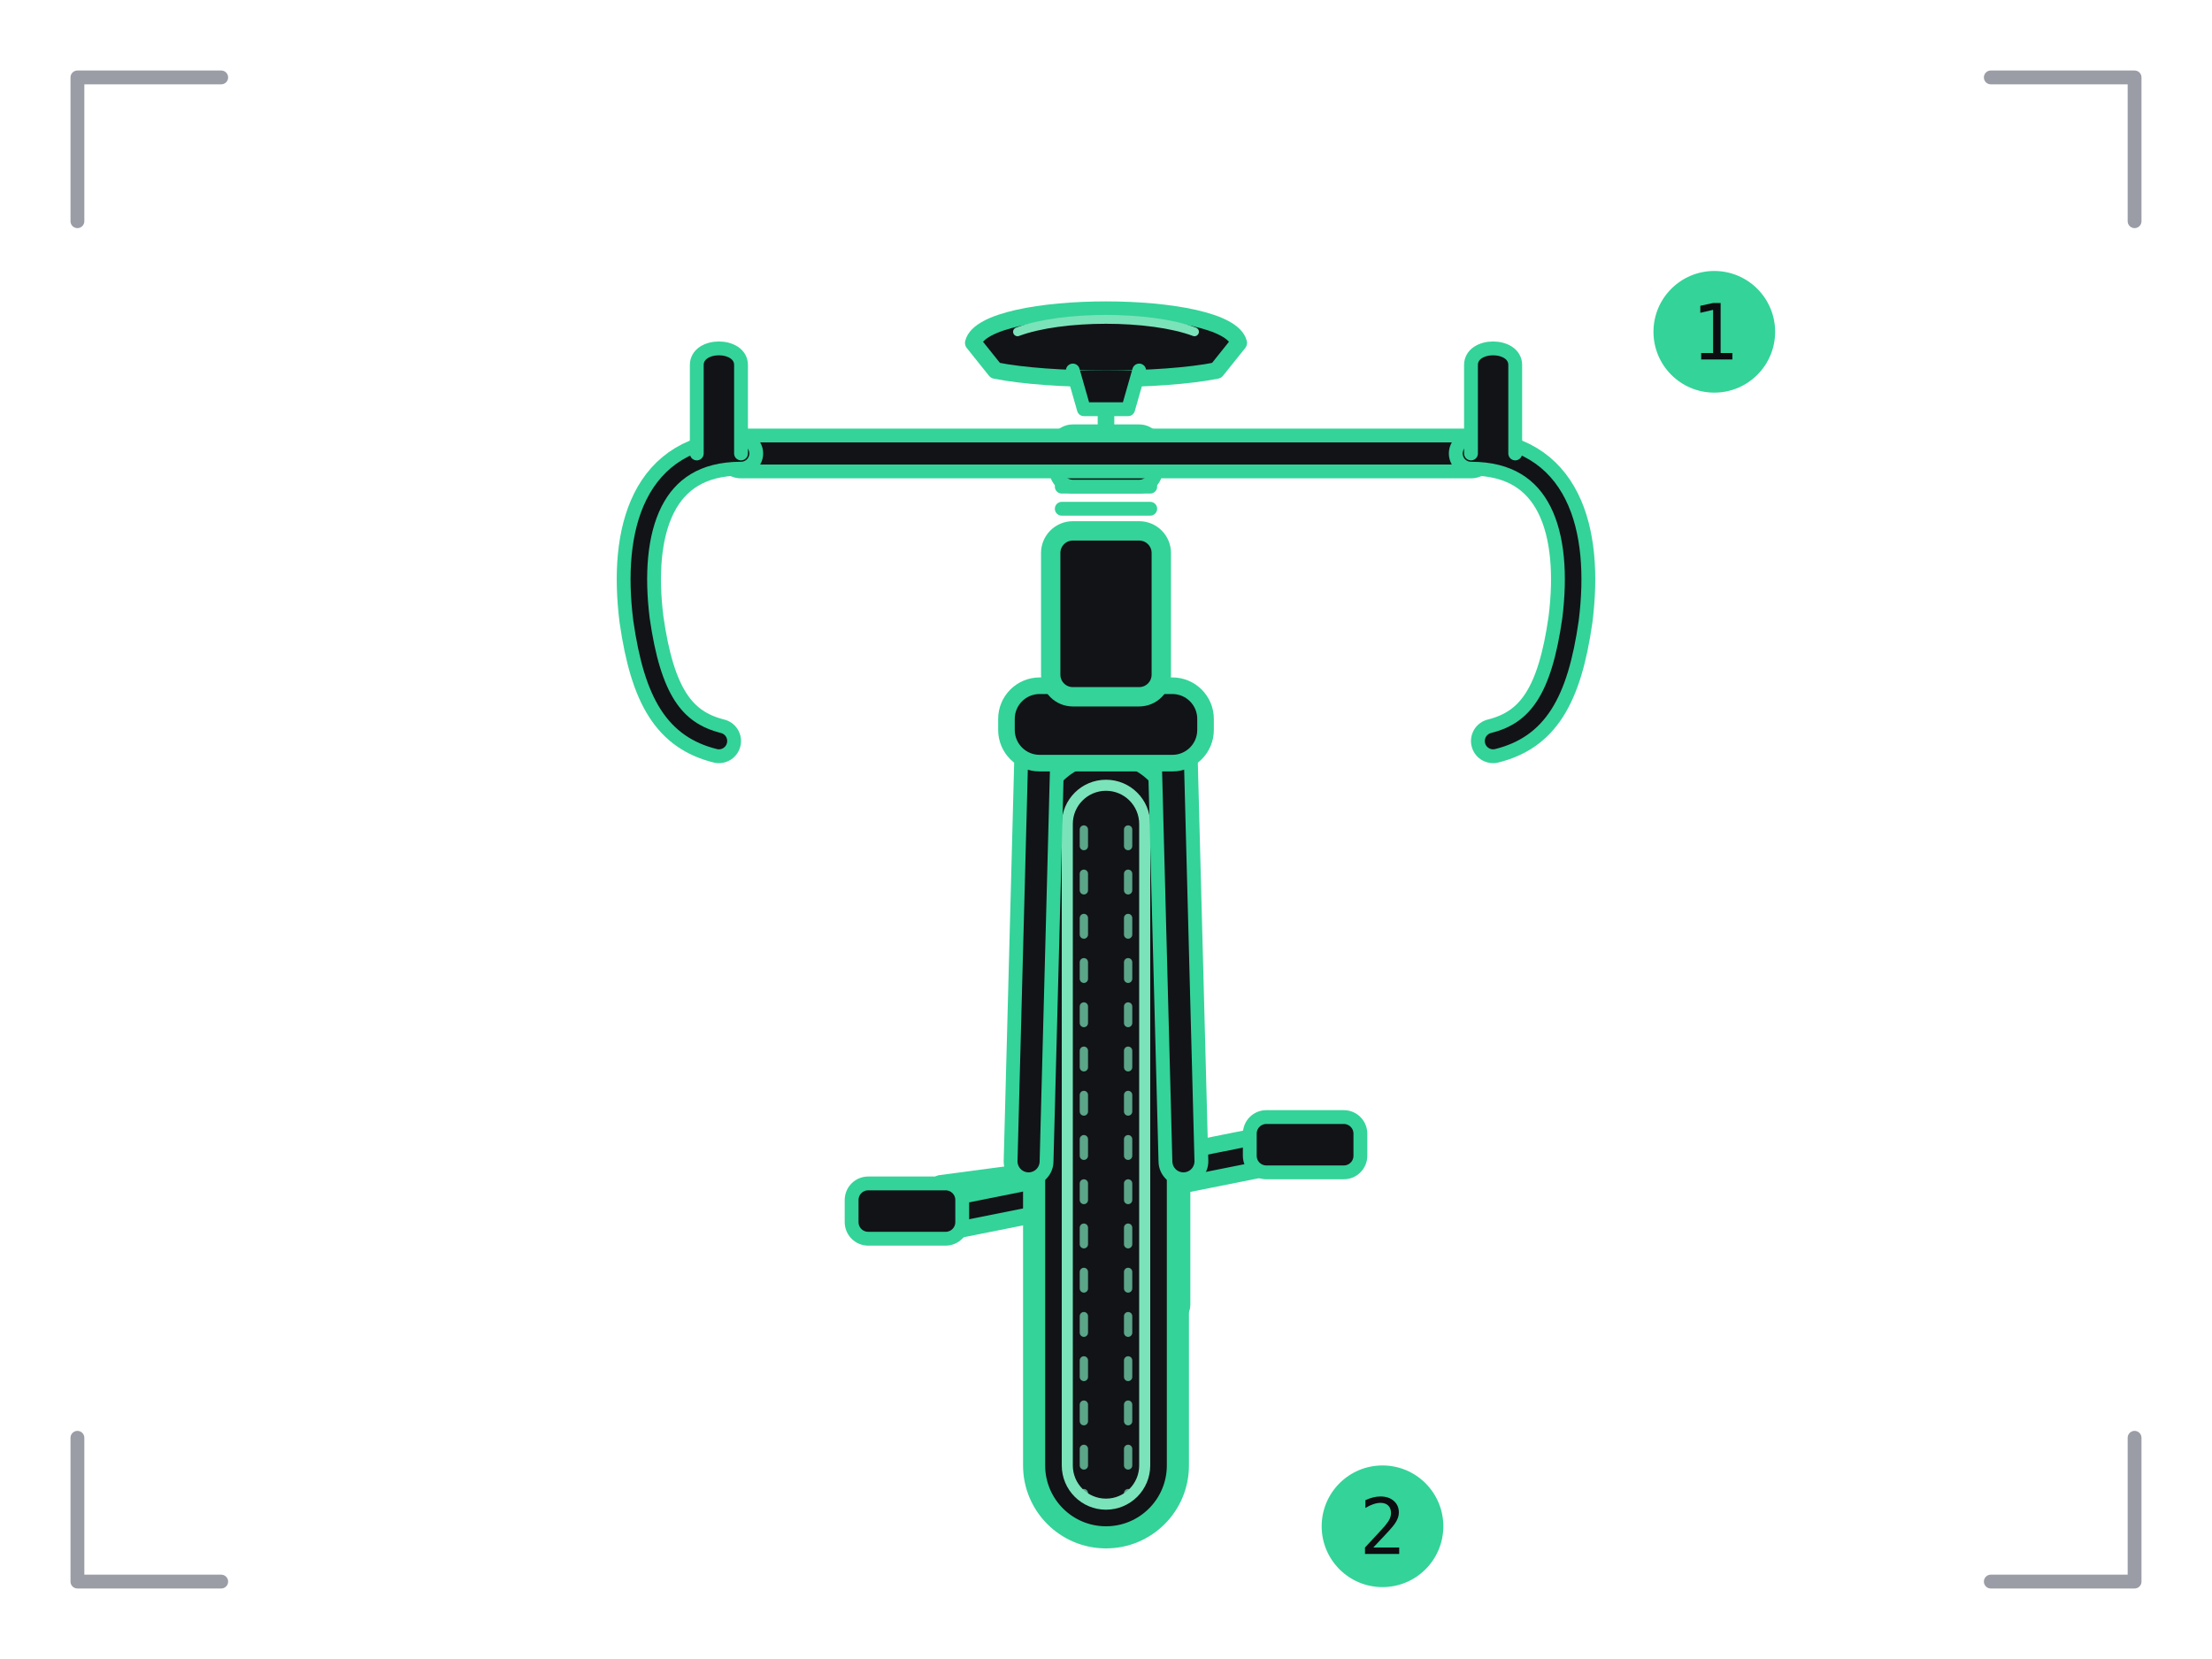
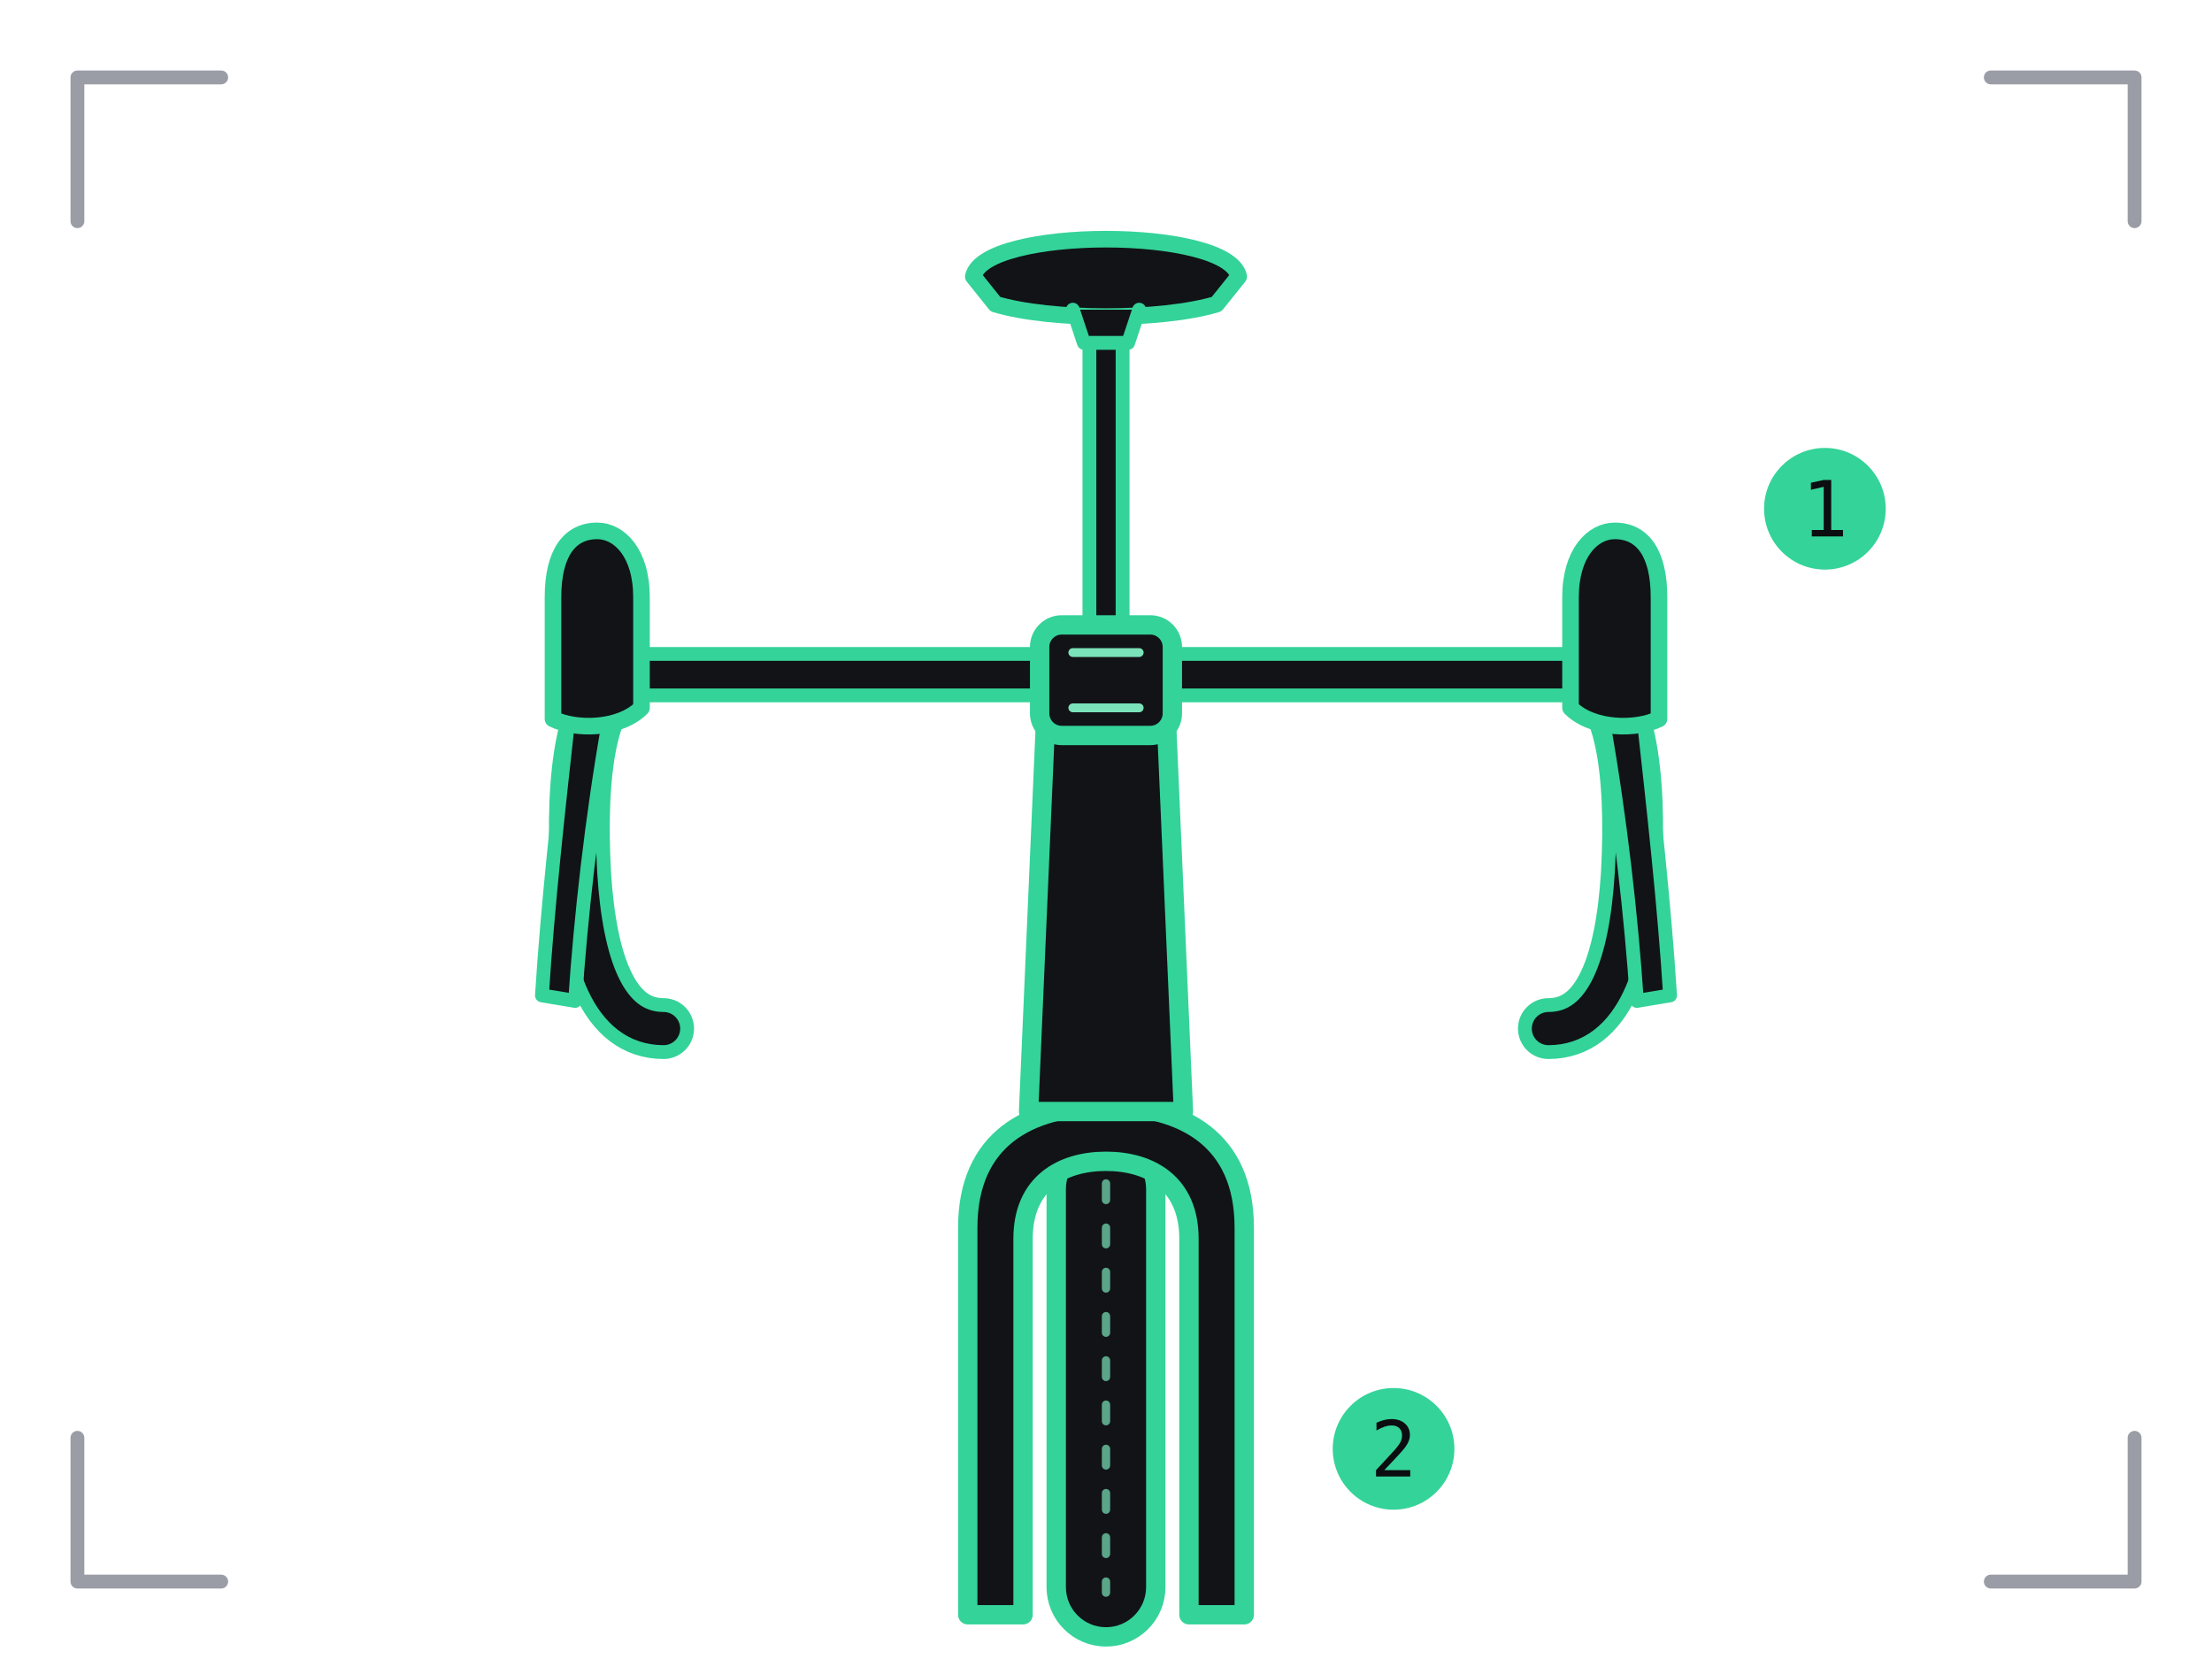
<svg xmlns="http://www.w3.org/2000/svg" viewBox="0 0 400 300" fill="none" stroke-linecap="round" stroke-linejoin="round">
  <g stroke="#9A9CA6" stroke-width="2.5" fill="none">
    <path d="M14 40V14h26M360 14h26v26M386 260v26h-26M40 286H14v-26" />
  </g>
-   <path d="M170 214L230 206" stroke="#34D399" stroke-width="3" />
-   <path d="M200 214L170 220" stroke="#34D399" stroke-width="9" fill="none" />
-   <path d="M200 214L170 220" stroke="#111317" stroke-width="3" fill="none" />
-   <path d="M200 214L230 208" stroke="#34D399" stroke-width="9" fill="none" />
-   <path d="M200 214L230 208" stroke="#111317" stroke-width="3" fill="none" />
-   <rect x="154" y="214" width="20" height="10" rx="3" fill="#111317" stroke="#34D399" stroke-width="2.5" />
-   <rect x="226" y="202" width="20" height="10" rx="3" fill="#111317" stroke="#34D399" stroke-width="2.5" />
-   <rect x="209" y="186" width="5" height="52" rx="2" fill="#111317" stroke="#34D399" stroke-width="2.5" />
-   <rect x="187" y="136" width="26" height="142" rx="13" fill="#111317" stroke="#34D399" stroke-width="4" />
-   <rect x="193" y="142" width="14" height="130" rx="7" stroke="#7BE3B9" stroke-width="2" />
-   <path d="M196 150v120M204 150v120" stroke="#7BE3B9" stroke-width="1.5" stroke-dasharray="3 5" opacity=".7" />
-   <path d="M188 134L186 210" stroke="#34D399" stroke-width="9" fill="none" />
-   <path d="M188 134L186 210" stroke="#111317" stroke-width="4.0" fill="none" />
-   <path d="M212 134L214 210" stroke="#34D399" stroke-width="9" fill="none" />
-   <path d="M212 134L214 210" stroke="#111317" stroke-width="4.0" fill="none" />
-   <rect x="182" y="124" width="36" height="14" rx="6" fill="#111317" stroke="#34D399" stroke-width="3" />
-   <rect x="190" y="96" width="20" height="30" rx="4" fill="#111317" stroke="#34D399" stroke-width="3.5" />
-   <path d="M192 92h16M192 88h16" stroke="#34D399" stroke-width="2.5" />
-   <rect x="191" y="78" width="18" height="10" rx="3" fill="#111317" stroke="#34D399" stroke-width="2.5" />
-   <path d="M134 82H266" stroke="#34D399" stroke-width="9" fill="none" />
-   <path d="M134 82H266" stroke="#111317" stroke-width="4.0" fill="none" />
-   <path d="M134 82C118 82 114 96 116 112C118 126 122 132 130 134" stroke="#34D399" stroke-width="8" fill="none" />
-   <path d="M134 82C118 82 114 96 116 112C118 126 122 132 130 134" stroke="#111317" stroke-width="3.0" fill="none" />
-   <path d="M266 82C282 82 286 96 284 112C282 126 278 132 270 134" stroke="#34D399" stroke-width="8" fill="none" />
-   <path d="M266 82C282 82 286 96 284 112C282 126 278 132 270 134" stroke="#111317" stroke-width="3.0" fill="none" />
-   <path d="M126 82v-16c0-4 8-4 8 0v16M266 82v-16c0-4 8-4 8 0v16" fill="#111317" stroke="#34D399" stroke-width="2.5" />
-   <path d="M200 70V78" stroke="#34D399" stroke-width="3" />
-   <path d="M176 62C178 54 222 54 224 62L220 67C210 69 190 69 180 67Z" fill="#111317" stroke="#34D399" stroke-width="3" />
-   <path d="M194 67L196 74H204L206 67" fill="#111317" stroke="#34D399" stroke-width="2.5" />
-   <path d="M184 60C192 57 208 57 216 60" stroke="#7BE3B9" stroke-width="1.6" />
+   <rect x="191" y="206" width="18" height="90" rx="9" fill="#111317" stroke="#34D399" stroke-width="3.5" />
+   <path d="M200 214v74" stroke="#7BE3B9" stroke-width="1.5" stroke-dasharray="3 5" opacity=".7" />
+   <path d="M175 292V222C175 206 186 200 200 200C214 200 225 206 225 222V292H215V224C215 214 208 210 200 210C192 210 185 214 185 224V292Z" fill="#111317" stroke="#34D399" stroke-width="3.5" />
+   <path d="M189 132H211L214 201H186Z" fill="#111317" stroke="#34D399" stroke-width="3.5" />
+   <rect x="197" y="56" width="6" height="58" rx="2" fill="#111317" stroke="#34D399" stroke-width="2.5" />
+   <path d="M176 50C178 41 222 41 224 50L220 55C210 58 190 58 180 55Z" fill="#111317" stroke="#34D399" stroke-width="3" />
+   <path d="M194 56L196 62H204L206 56" fill="#111317" stroke="#34D399" stroke-width="2.5" />
+   <path d="M286 122C294 124 296 140 295 158C294 174 290 186 280 186" stroke="#34D399" stroke-width="11" fill="none" />
+   <path d="M286 122C294 124 296 140 295 158C294 174 290 186 280 186" stroke="#111317" stroke-width="6.0" fill="none" />
+   <path d="M114 122C106 124 104 140 105 158C106 174 110 186 120 186" stroke="#34D399" stroke-width="11" fill="none" />
+   <path d="M114 122C106 124 104 140 105 158C106 174 110 186 120 186" stroke="#111317" stroke-width="6.0" fill="none" />
+   <path d="M112 122H288" stroke="#34D399" stroke-width="10" fill="none" />
+   <path d="M112 122H288" stroke="#111317" stroke-width="5.0" fill="none" />
+   <rect x="188" y="113" width="24" height="20" rx="4" fill="#111317" stroke="#34D399" stroke-width="3.5" />
+   <path d="M194 118h12M194 128h12" stroke="#7BE3B9" stroke-width="1.6" />
+   <path d="M297 128C299 146 301 164 302 180L296 181C295 166 293 148 290 131Z" fill="#111317" stroke="#34D399" stroke-width="2.5" />
+   <path d="M103 128C101 146 99 164 98 180L104 181C105 166 107 148 110 131Z" fill="#111317" stroke="#34D399" stroke-width="2.5" />
+   <path d="M284 128V108C284 100 288 96 292 96C297 96 300 100 300 108V130C296 132 288 132 284 128Z" fill="#111317" stroke="#34D399" stroke-width="3" />
+   <path d="M116 128V108C116 100 112 96 108 96C103 96 100 100 100 108V130C104 132 112 132 116 128Z" fill="#111317" stroke="#34D399" stroke-width="3" />
  <g>
-     <circle cx="310" cy="60" r="11" fill="#34D399" />
-     <text x="310" y="65" text-anchor="middle" font-family="IBM Plex Mono, monospace" font-size="14" font-weight="500" fill="#0C0D10">1</text>
+     <circle cx="330" cy="92" r="11" fill="#34D399" />
+     <text x="330" y="97" text-anchor="middle" font-family="IBM Plex Mono, monospace" font-size="14" font-weight="500" fill="#0C0D10">1</text>
  </g>
  <g>
-     <circle cx="250" cy="276" r="11" fill="#34D399" />
-     <text x="250" y="281" text-anchor="middle" font-family="IBM Plex Mono, monospace" font-size="14" font-weight="500" fill="#0C0D10">2</text>
+     <circle cx="252" cy="262" r="11" fill="#34D399" />
+     <text x="252" y="267" text-anchor="middle" font-family="IBM Plex Mono, monospace" font-size="14" font-weight="500" fill="#0C0D10">2</text>
  </g>
</svg>
